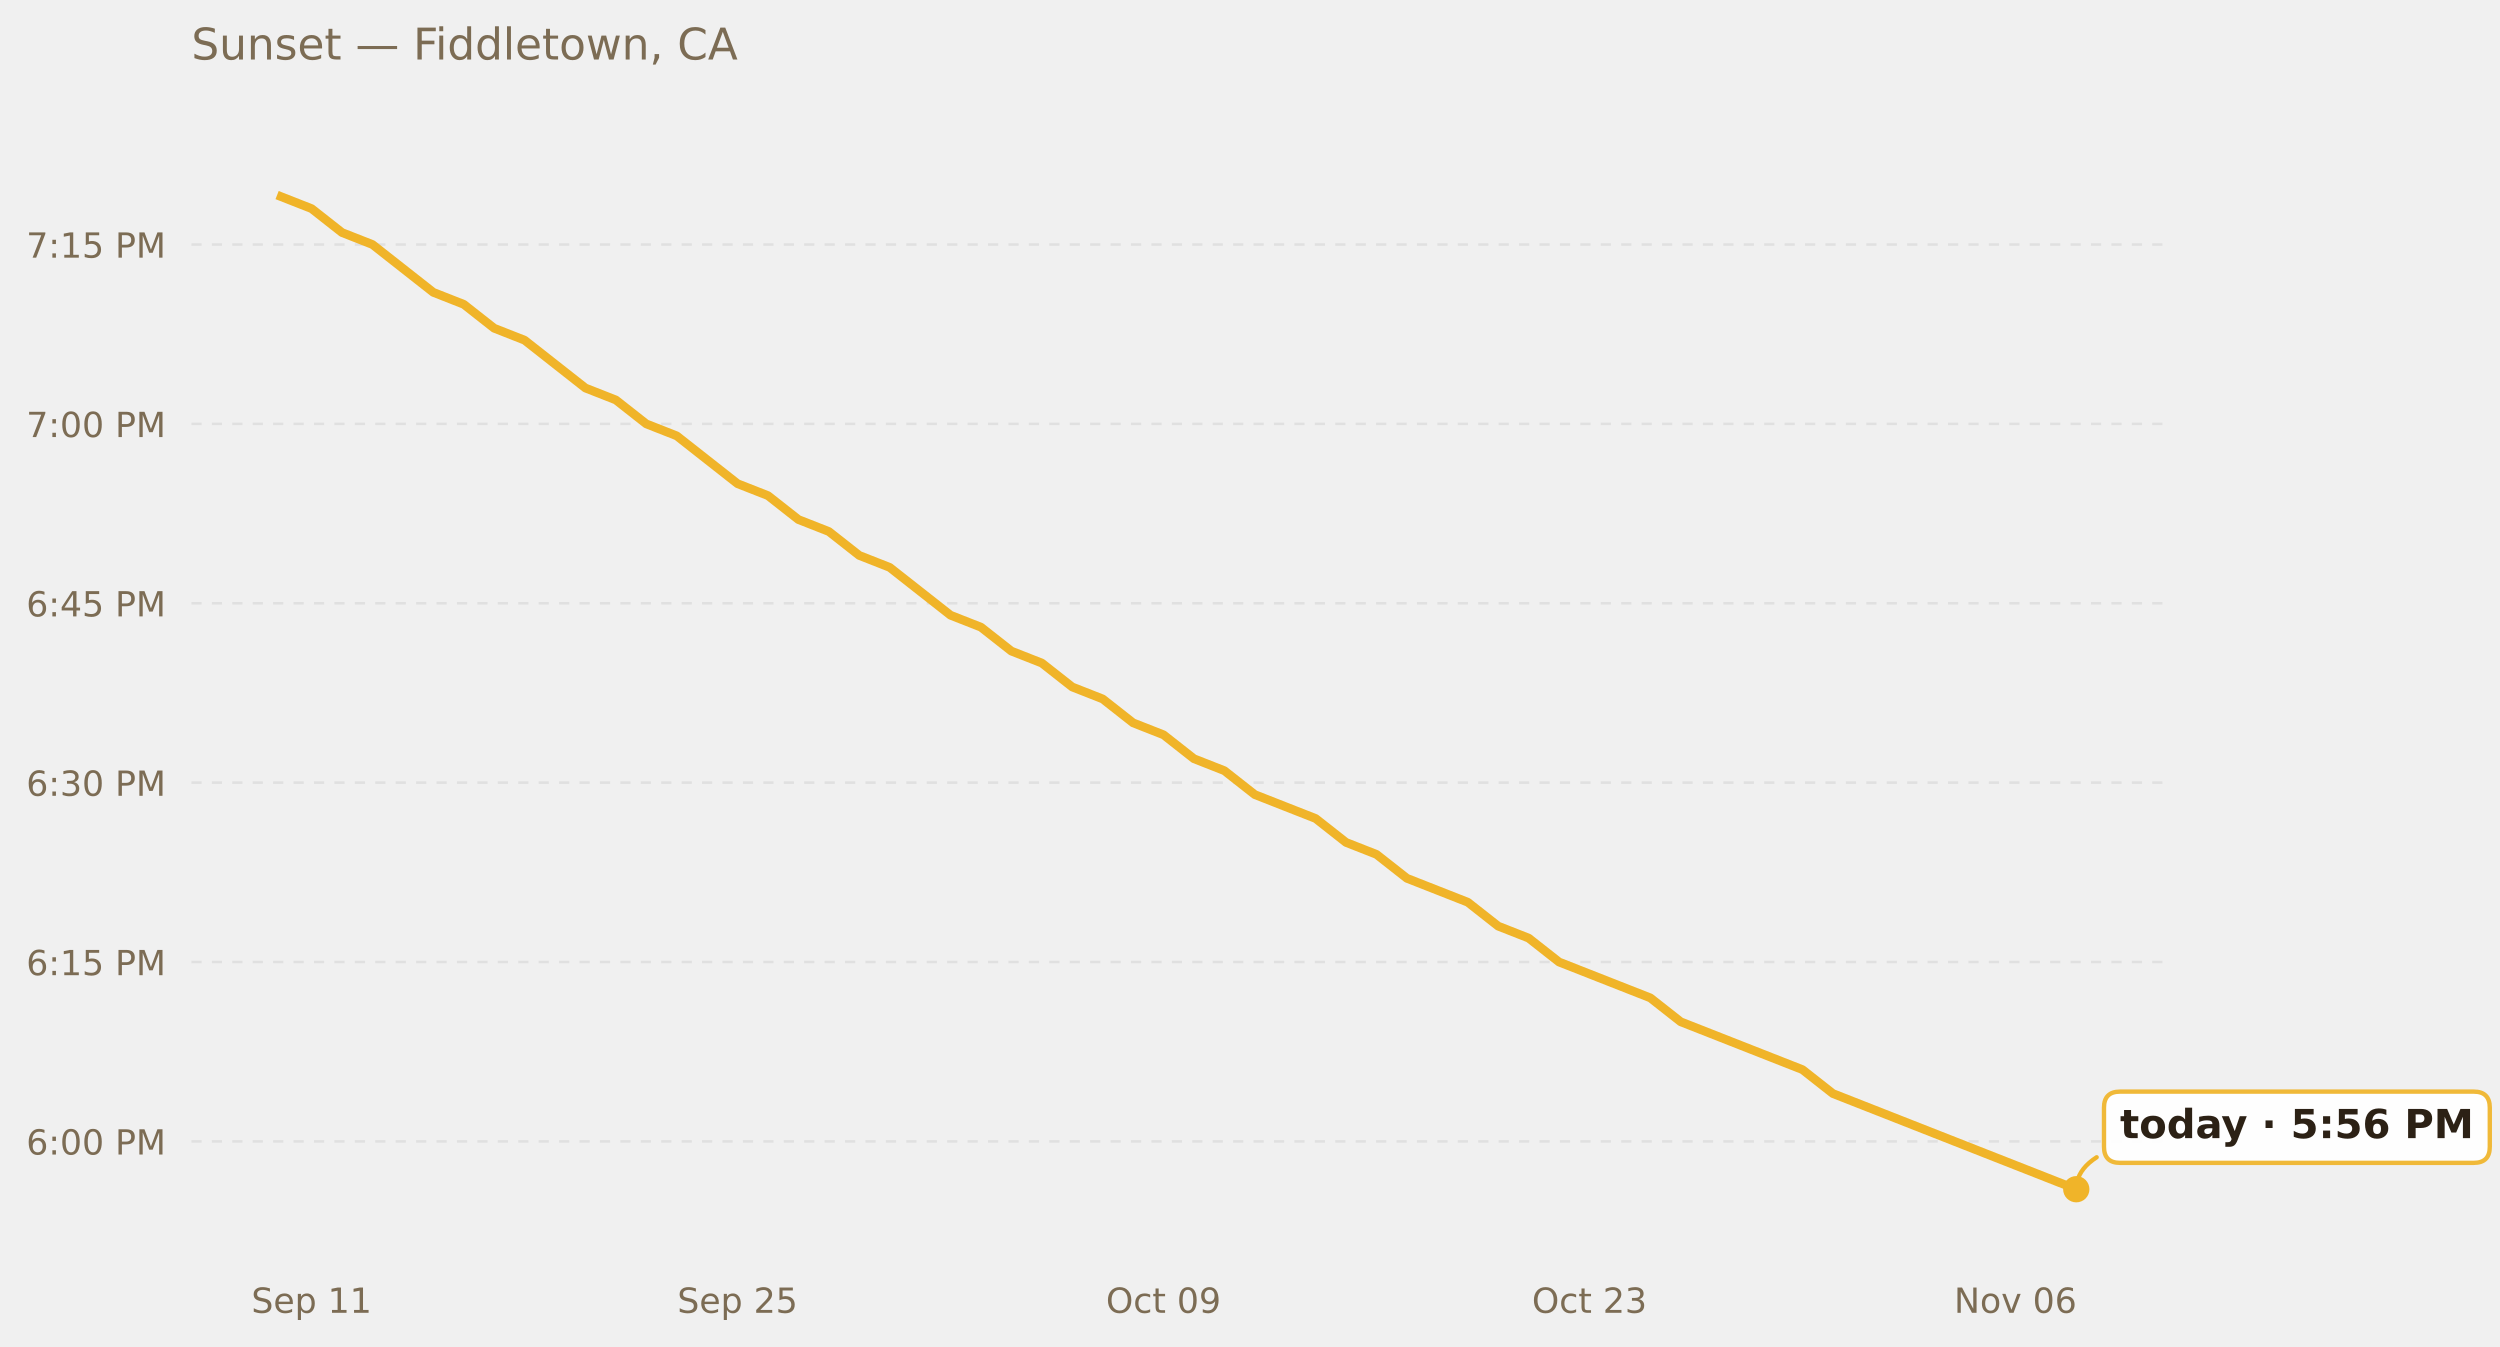
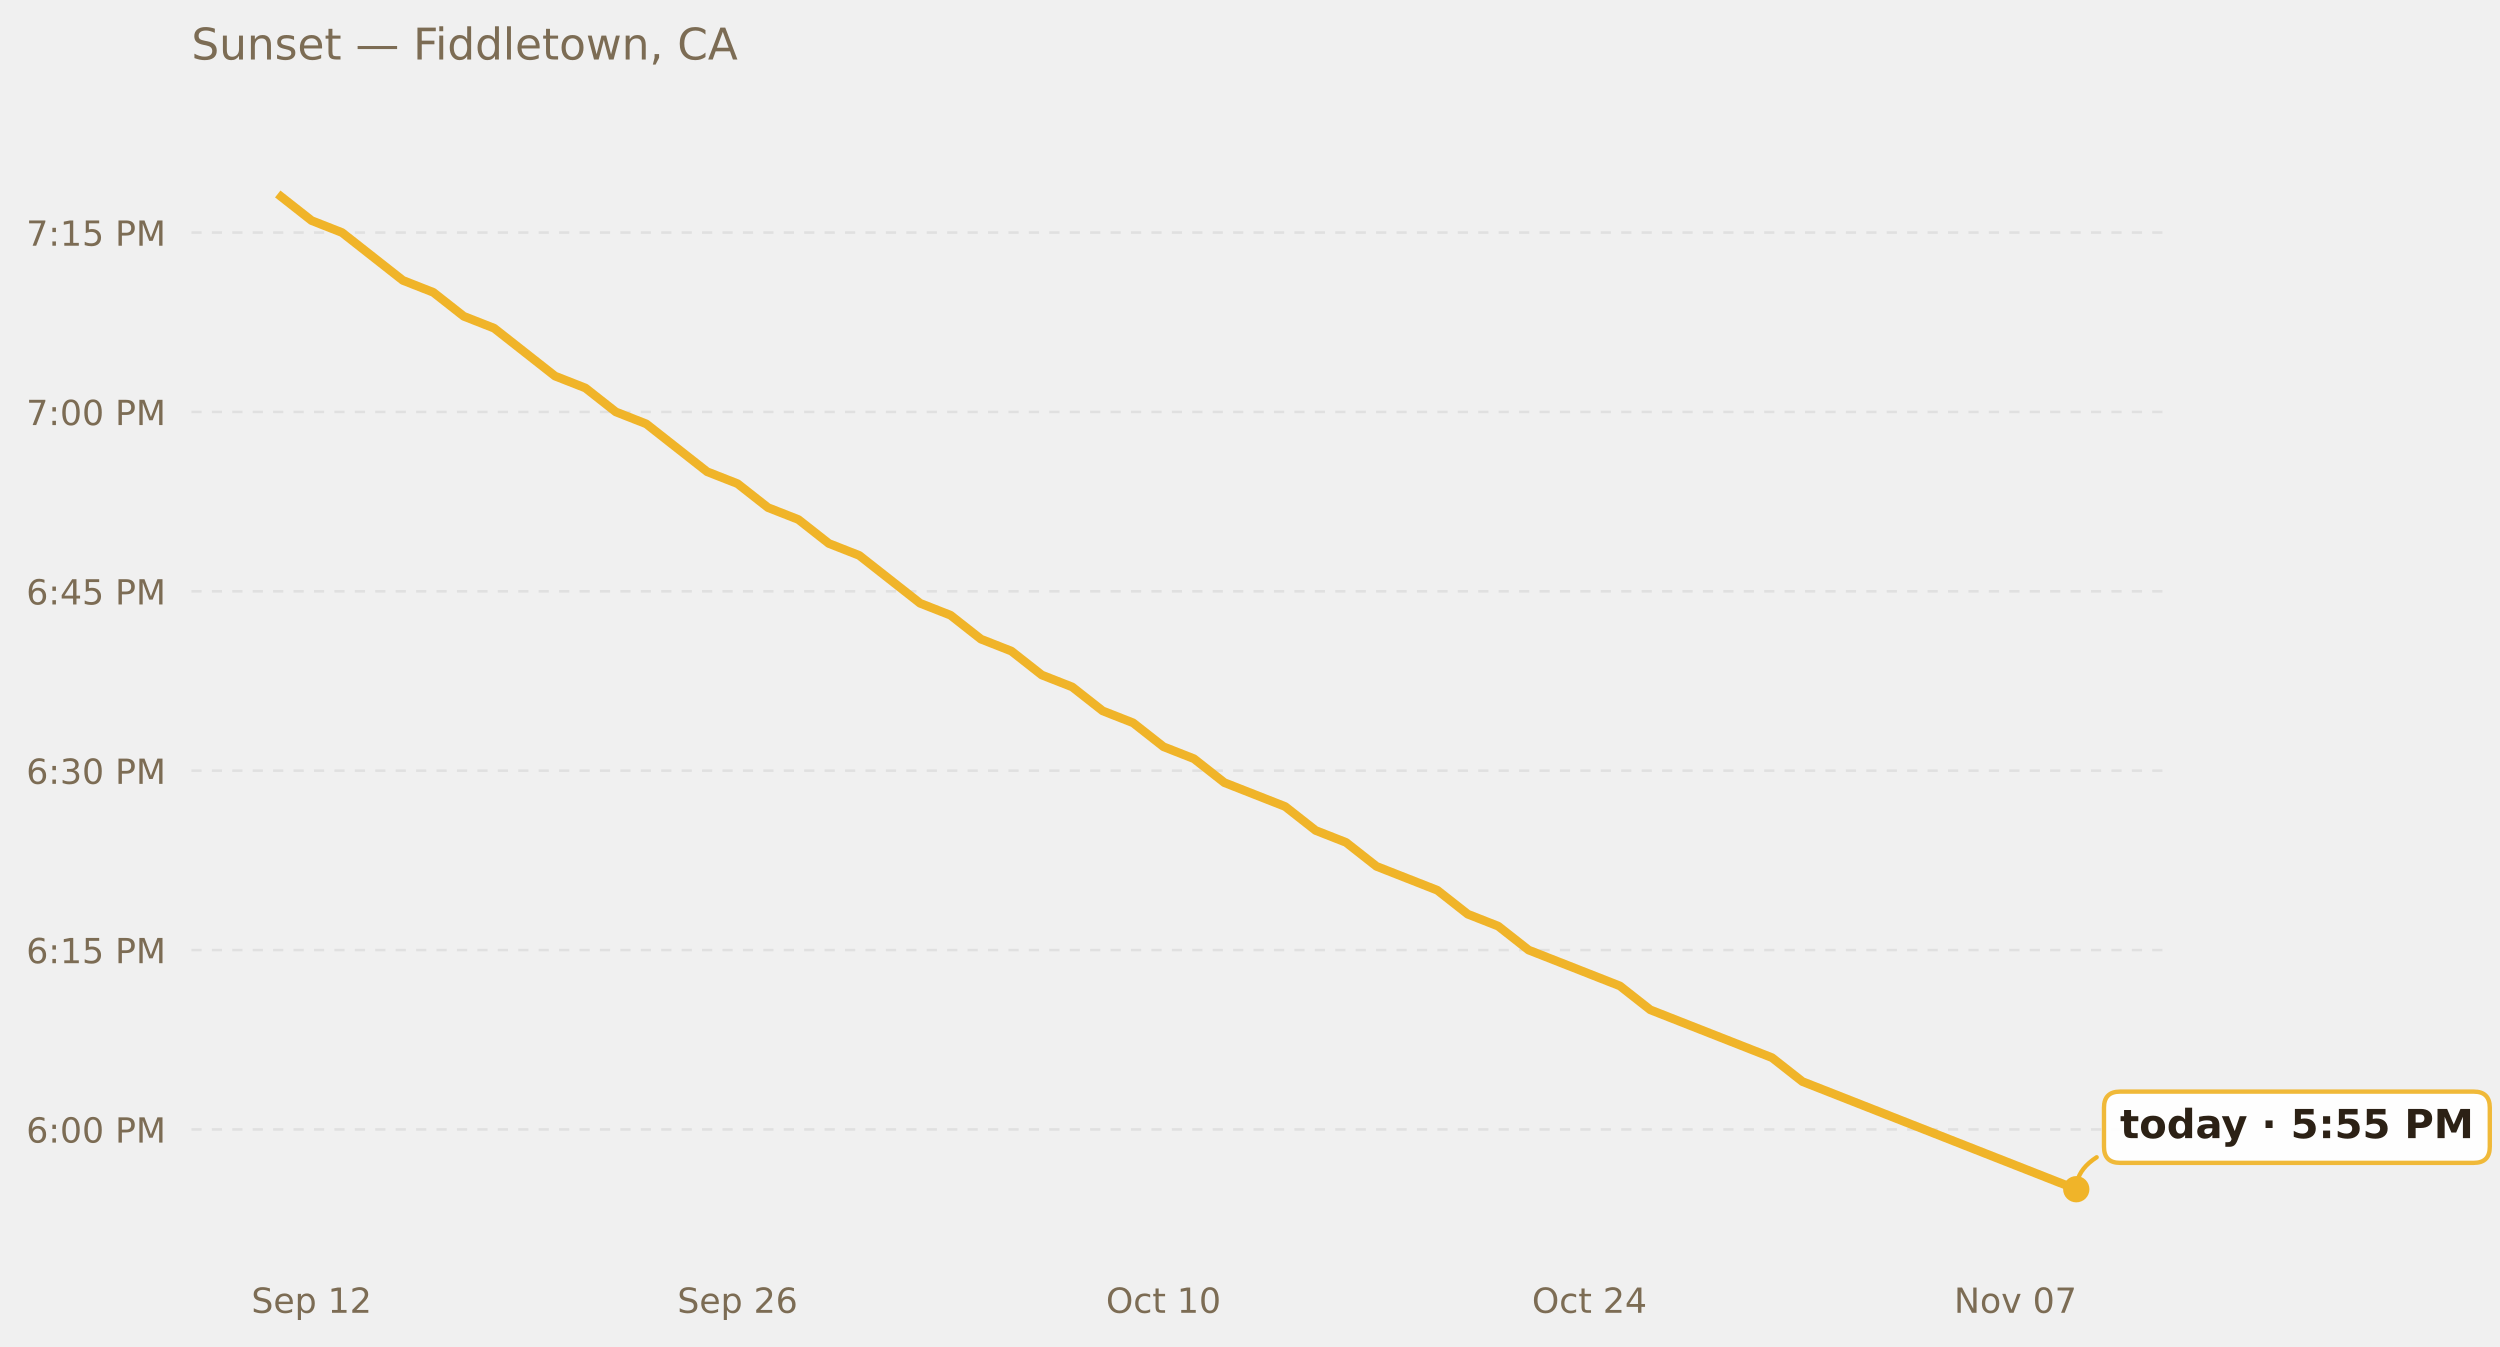
<svg xmlns="http://www.w3.org/2000/svg" xmlns:xlink="http://www.w3.org/1999/xlink" width="685.423pt" height="369.112pt" viewBox="0 0 685.423 369.112" version="1.1">
  <defs>
    <style type="text/css">*{stroke-linejoin: round; stroke-linecap: butt}</style>
  </defs>
  <g id="figure_1">
    <g id="patch_1">
      <path d="M 0 369.112  L 685.423 369.112  L 685.423 0  L 0 0  L 0 369.112  z " style="fill: none; opacity: 0" />
    </g>
    <g id="axes_1">
      <g id="patch_2">
        <path d="M 52.478 345.718  L 593.858 345.718  L 593.858 30.318  L 52.478 30.318  L 52.478 345.718  z " style="fill: none" />
      </g>
      <g id="matplotlib.axis_1">
        <g id="xtick_1">
          <g id="text_1">
            <g style="fill: #7c6c54" transform="translate(68.9198 359.9366) scale(0.095 -0.095)">
              <defs>
                <path id="DejaVuSans-53" d="M 3425 4513  L 3425 3897  Q 3066 4069 2747 4153  Q 2428 4238 2131 4238  Q 1616 4238 1336 4038  Q 1056 3838 1056 3469  Q 1056 3159 1242 3001  Q 1428 2844 1947 2747  L 2328 2669  Q 3034 2534 3370 2195  Q 3706 1856 3706 1288  Q 3706 609 3251 259  Q 2797 -91 1919 -91  Q 1588 -91 1214 -16  Q 841 59 441 206  L 441 856  Q 825 641 1194 531  Q 1563 422 1919 422  Q 2459 422 2753 634  Q 3047 847 3047 1241  Q 3047 1584 2836 1778  Q 2625 1972 2144 2069  L 1759 2144  Q 1053 2284 737 2584  Q 422 2884 422 3419  Q 422 4038 858 4394  Q 1294 4750 2059 4750  Q 2388 4750 2728 4690  Q 3069 4631 3425 4513  z " transform="scale(0.015625)" />
                <path id="DejaVuSans-65" d="M 3597 1894  L 3597 1613  L 953 1613  Q 991 1019 1311 708  Q 1631 397 2203 397  Q 2534 397 2845 478  Q 3156 559 3463 722  L 3463 178  Q 3153 47 2828 -22  Q 2503 -91 2169 -91  Q 1331 -91 842 396  Q 353 884 353 1716  Q 353 2575 817 3079  Q 1281 3584 2069 3584  Q 2775 3584 3186 3129  Q 3597 2675 3597 1894  z M 3022 2063  Q 3016 2534 2758 2815  Q 2500 3097 2075 3097  Q 1594 3097 1305 2825  Q 1016 2553 972 2059  L 3022 2063  z " transform="scale(0.015625)" />
                <path id="DejaVuSans-70" d="M 1159 525  L 1159 -1331  L 581 -1331  L 581 3500  L 1159 3500  L 1159 2969  Q 1341 3281 1617 3432  Q 1894 3584 2278 3584  Q 2916 3584 3314 3078  Q 3713 2572 3713 1747  Q 3713 922 3314 415  Q 2916 -91 2278 -91  Q 1894 -91 1617 61  Q 1341 213 1159 525  z M 3116 1747  Q 3116 2381 2855 2742  Q 2594 3103 2138 3103  Q 1681 3103 1420 2742  Q 1159 2381 1159 1747  Q 1159 1113 1420 752  Q 1681 391 2138 391  Q 2594 391 2855 752  Q 3116 1113 3116 1747  z " transform="scale(0.015625)" />
                <path id="DejaVuSans-20" transform="scale(0.015625)" />
                <path id="DejaVuSans-31" d="M 794 531  L 1825 531  L 1825 4091  L 703 3866  L 703 4441  L 1819 4666  L 2450 4666  L 2450 531  L 3481 531  L 3481 0  L 794 0  L 794 531  z " transform="scale(0.015625)" />
+                 <path id="DejaVuSans-32" d="M 1228 531  L 3431 531  L 3431 0  L 469 0  L 469 531  Q 828 903 1448 1529  Q 2069 2156 2228 2338  Q 2531 2678 2651 2914  Q 2772 3150 2772 3378  Q 2772 3750 2511 3984  Q 2250 4219 1831 4219  Q 1534 4219 1204 4116  Q 875 4013 500 3803  L 500 4441  Q 881 4594 1212 4672  Q 1544 4750 1819 4750  Q 2544 4750 2975 4387  Q 3406 4025 3406 3419  Q 3406 3131 3298 2873  Q 3191 2616 2906 2266  Q 2828 2175 2409 1742  Q 1991 1309 1228 531  z " transform="scale(0.015625)" />
              </defs>
              <use xlink:href="#DejaVuSans-53" />
              <use xlink:href="#DejaVuSans-65" x="63.477" />
              <use xlink:href="#DejaVuSans-70" x="125" />
              <use xlink:href="#DejaVuSans-20" x="188.477" />
              <use xlink:href="#DejaVuSans-31" x="220.264" />
-               <use xlink:href="#DejaVuSans-31" x="283.887" />
+               <use xlink:href="#DejaVuSans-32" x="283.887" />
            </g>
          </g>
        </g>
        <g id="xtick_2">
          <g id="text_2">
            <g style="fill: #7c6c54" transform="translate(185.7045 359.9366) scale(0.095 -0.095)">
              <defs>
-                 <path id="DejaVuSans-32" d="M 1228 531  L 3431 531  L 3431 0  L 469 0  L 469 531  Q 828 903 1448 1529  Q 2069 2156 2228 2338  Q 2531 2678 2651 2914  Q 2772 3150 2772 3378  Q 2772 3750 2511 3984  Q 2250 4219 1831 4219  Q 1534 4219 1204 4116  Q 875 4013 500 3803  L 500 4441  Q 881 4594 1212 4672  Q 1544 4750 1819 4750  Q 2544 4750 2975 4387  Q 3406 4025 3406 3419  Q 3406 3131 3298 2873  Q 3191 2616 2906 2266  Q 2828 2175 2409 1742  Q 1991 1309 1228 531  z " transform="scale(0.015625)" />
-                 <path id="DejaVuSans-35" d="M 691 4666  L 3169 4666  L 3169 4134  L 1269 4134  L 1269 2991  Q 1406 3038 1543 3061  Q 1681 3084 1819 3084  Q 2600 3084 3056 2656  Q 3513 2228 3513 1497  Q 3513 744 3044 326  Q 2575 -91 1722 -91  Q 1428 -91 1123 -41  Q 819 9 494 109  L 494 744  Q 775 591 1075 516  Q 1375 441 1709 441  Q 2250 441 2565 725  Q 2881 1009 2881 1497  Q 2881 1984 2565 2268  Q 2250 2553 1709 2553  Q 1456 2553 1204 2497  Q 953 2441 691 2322  L 691 4666  z " transform="scale(0.015625)" />
+                 <path id="DejaVuSans-36" d="M 2113 2584  Q 1688 2584 1439 2293  Q 1191 2003 1191 1497  Q 1191 994 1439 701  Q 1688 409 2113 409  Q 2538 409 2786 701  Q 3034 994 3034 1497  Q 3034 2003 2786 2293  Q 2538 2584 2113 2584  z M 3366 4563  L 3366 3988  Q 3128 4100 2886 4159  Q 2644 4219 2406 4219  Q 1781 4219 1451 3797  Q 1122 3375 1075 2522  Q 1259 2794 1537 2939  Q 1816 3084 2150 3084  Q 2853 3084 3261 2657  Q 3669 2231 3669 1497  Q 3669 778 3244 343  Q 2819 -91 2113 -91  Q 1303 -91 875 529  Q 447 1150 447 2328  Q 447 3434 972 4092  Q 1497 4750 2381 4750  Q 2619 4750 2861 4703  Q 3103 4656 3366 4563  z " transform="scale(0.015625)" />
              </defs>
              <use xlink:href="#DejaVuSans-53" />
              <use xlink:href="#DejaVuSans-65" x="63.477" />
              <use xlink:href="#DejaVuSans-70" x="125" />
              <use xlink:href="#DejaVuSans-20" x="188.477" />
              <use xlink:href="#DejaVuSans-32" x="220.264" />
-               <use xlink:href="#DejaVuSans-35" x="283.887" />
+               <use xlink:href="#DejaVuSans-36" x="283.887" />
            </g>
          </g>
        </g>
        <g id="xtick_3">
          <g id="text_3">
            <g style="fill: #7c6c54" transform="translate(303.2298 359.9366) scale(0.095 -0.095)">
              <defs>
                <path id="DejaVuSans-4f" d="M 2522 4238  Q 1834 4238 1429 3725  Q 1025 3213 1025 2328  Q 1025 1447 1429 934  Q 1834 422 2522 422  Q 3209 422 3611 934  Q 4013 1447 4013 2328  Q 4013 3213 3611 3725  Q 3209 4238 2522 4238  z M 2522 4750  Q 3503 4750 4090 4092  Q 4678 3434 4678 2328  Q 4678 1225 4090 567  Q 3503 -91 2522 -91  Q 1538 -91 948 565  Q 359 1222 359 2328  Q 359 3434 948 4092  Q 1538 4750 2522 4750  z " transform="scale(0.015625)" />
                <path id="DejaVuSans-63" d="M 3122 3366  L 3122 2828  Q 2878 2963 2633 3030  Q 2388 3097 2138 3097  Q 1578 3097 1268 2742  Q 959 2388 959 1747  Q 959 1106 1268 751  Q 1578 397 2138 397  Q 2388 397 2633 464  Q 2878 531 3122 666  L 3122 134  Q 2881 22 2623 -34  Q 2366 -91 2075 -91  Q 1284 -91 818 406  Q 353 903 353 1747  Q 353 2603 823 3093  Q 1294 3584 2113 3584  Q 2378 3584 2631 3529  Q 2884 3475 3122 3366  z " transform="scale(0.015625)" />
                <path id="DejaVuSans-74" d="M 1172 4494  L 1172 3500  L 2356 3500  L 2356 3053  L 1172 3053  L 1172 1153  Q 1172 725 1289 603  Q 1406 481 1766 481  L 2356 481  L 2356 0  L 1766 0  Q 1100 0 847 248  Q 594 497 594 1153  L 594 3053  L 172 3053  L 172 3500  L 594 3500  L 594 4494  L 1172 4494  z " transform="scale(0.015625)" />
                <path id="DejaVuSans-30" d="M 2034 4250  Q 1547 4250 1301 3770  Q 1056 3291 1056 2328  Q 1056 1369 1301 889  Q 1547 409 2034 409  Q 2525 409 2770 889  Q 3016 1369 3016 2328  Q 3016 3291 2770 3770  Q 2525 4250 2034 4250  z M 2034 4750  Q 2819 4750 3233 4129  Q 3647 3509 3647 2328  Q 3647 1150 3233 529  Q 2819 -91 2034 -91  Q 1250 -91 836 529  Q 422 1150 422 2328  Q 422 3509 836 4129  Q 1250 4750 2034 4750  z " transform="scale(0.015625)" />
-                 <path id="DejaVuSans-39" d="M 703 97  L 703 672  Q 941 559 1184 500  Q 1428 441 1663 441  Q 2288 441 2617 861  Q 2947 1281 2994 2138  Q 2813 1869 2534 1725  Q 2256 1581 1919 1581  Q 1219 1581 811 2004  Q 403 2428 403 3163  Q 403 3881 828 4315  Q 1253 4750 1959 4750  Q 2769 4750 3195 4129  Q 3622 3509 3622 2328  Q 3622 1225 3098 567  Q 2575 -91 1691 -91  Q 1453 -91 1209 -44  Q 966 3 703 97  z M 1959 2075  Q 2384 2075 2632 2365  Q 2881 2656 2881 3163  Q 2881 3666 2632 3958  Q 2384 4250 1959 4250  Q 1534 4250 1286 3958  Q 1038 3666 1038 3163  Q 1038 2656 1286 2365  Q 1534 2075 1959 2075  z " transform="scale(0.015625)" />
              </defs>
              <use xlink:href="#DejaVuSans-4f" />
              <use xlink:href="#DejaVuSans-63" x="78.711" />
              <use xlink:href="#DejaVuSans-74" x="133.691" />
              <use xlink:href="#DejaVuSans-20" x="172.9" />
-               <use xlink:href="#DejaVuSans-30" x="204.688" />
-               <use xlink:href="#DejaVuSans-39" x="268.311" />
+               <use xlink:href="#DejaVuSans-31" x="204.688" />
+               <use xlink:href="#DejaVuSans-30" x="268.311" />
            </g>
          </g>
        </g>
        <g id="xtick_4">
          <g id="text_4">
            <g style="fill: #7c6c54" transform="translate(420.0145 359.9366) scale(0.095 -0.095)">
              <defs>
-                 <path id="DejaVuSans-33" d="M 2597 2516  Q 3050 2419 3304 2112  Q 3559 1806 3559 1356  Q 3559 666 3084 287  Q 2609 -91 1734 -91  Q 1441 -91 1130 -33  Q 819 25 488 141  L 488 750  Q 750 597 1062 519  Q 1375 441 1716 441  Q 2309 441 2620 675  Q 2931 909 2931 1356  Q 2931 1769 2642 2001  Q 2353 2234 1838 2234  L 1294 2234  L 1294 2753  L 1863 2753  Q 2328 2753 2575 2939  Q 2822 3125 2822 3475  Q 2822 3834 2567 4026  Q 2313 4219 1838 4219  Q 1578 4219 1281 4162  Q 984 4106 628 3988  L 628 4550  Q 988 4650 1302 4700  Q 1616 4750 1894 4750  Q 2613 4750 3031 4423  Q 3450 4097 3450 3541  Q 3450 3153 3228 2886  Q 3006 2619 2597 2516  z " transform="scale(0.015625)" />
+                 <path id="DejaVuSans-34" d="M 2419 4116  L 825 1625  L 2419 1625  L 2419 4116  z M 2253 4666  L 3047 4666  L 3047 1625  L 3713 1625  L 3713 1100  L 3047 1100  L 3047 0  L 2419 0  L 2419 1100  L 313 1100  L 313 1709  L 2253 4666  z " transform="scale(0.015625)" />
              </defs>
              <use xlink:href="#DejaVuSans-4f" />
              <use xlink:href="#DejaVuSans-63" x="78.711" />
              <use xlink:href="#DejaVuSans-74" x="133.691" />
              <use xlink:href="#DejaVuSans-20" x="172.9" />
              <use xlink:href="#DejaVuSans-32" x="204.688" />
-               <use xlink:href="#DejaVuSans-33" x="268.311" />
+               <use xlink:href="#DejaVuSans-34" x="268.311" />
            </g>
          </g>
        </g>
        <g id="xtick_5">
          <g id="text_5">
            <g style="fill: #7c6c54" transform="translate(535.7408 359.9366) scale(0.095 -0.095)">
              <defs>
                <path id="DejaVuSans-4e" d="M 628 4666  L 1478 4666  L 3547 763  L 3547 4666  L 4159 4666  L 4159 0  L 3309 0  L 1241 3903  L 1241 0  L 628 0  L 628 4666  z " transform="scale(0.015625)" />
                <path id="DejaVuSans-6f" d="M 1959 3097  Q 1497 3097 1228 2736  Q 959 2375 959 1747  Q 959 1119 1226 758  Q 1494 397 1959 397  Q 2419 397 2687 759  Q 2956 1122 2956 1747  Q 2956 2369 2687 2733  Q 2419 3097 1959 3097  z M 1959 3584  Q 2709 3584 3137 3096  Q 3566 2609 3566 1747  Q 3566 888 3137 398  Q 2709 -91 1959 -91  Q 1206 -91 779 398  Q 353 888 353 1747  Q 353 2609 779 3096  Q 1206 3584 1959 3584  z " transform="scale(0.015625)" />
                <path id="DejaVuSans-76" d="M 191 3500  L 800 3500  L 1894 563  L 2988 3500  L 3597 3500  L 2284 0  L 1503 0  L 191 3500  z " transform="scale(0.015625)" />
-                 <path id="DejaVuSans-36" d="M 2113 2584  Q 1688 2584 1439 2293  Q 1191 2003 1191 1497  Q 1191 994 1439 701  Q 1688 409 2113 409  Q 2538 409 2786 701  Q 3034 994 3034 1497  Q 3034 2003 2786 2293  Q 2538 2584 2113 2584  z M 3366 4563  L 3366 3988  Q 3128 4100 2886 4159  Q 2644 4219 2406 4219  Q 1781 4219 1451 3797  Q 1122 3375 1075 2522  Q 1259 2794 1537 2939  Q 1816 3084 2150 3084  Q 2853 3084 3261 2657  Q 3669 2231 3669 1497  Q 3669 778 3244 343  Q 2819 -91 2113 -91  Q 1303 -91 875 529  Q 447 1150 447 2328  Q 447 3434 972 4092  Q 1497 4750 2381 4750  Q 2619 4750 2861 4703  Q 3103 4656 3366 4563  z " transform="scale(0.015625)" />
+                 <path id="DejaVuSans-37" d="M 525 4666  L 3525 4666  L 3525 4397  L 1831 0  L 1172 0  L 2766 4134  L 525 4134  L 525 4666  z " transform="scale(0.015625)" />
              </defs>
              <use xlink:href="#DejaVuSans-4e" />
              <use xlink:href="#DejaVuSans-6f" x="74.805" />
              <use xlink:href="#DejaVuSans-76" x="135.986" />
              <use xlink:href="#DejaVuSans-20" x="195.166" />
              <use xlink:href="#DejaVuSans-30" x="226.953" />
-               <use xlink:href="#DejaVuSans-36" x="290.576" />
+               <use xlink:href="#DejaVuSans-37" x="290.576" />
            </g>
          </g>
        </g>
      </g>
      <g id="matplotlib.axis_2">
        <g id="ytick_1">
          <g id="line2d_1">
-             <path d="M 52.478 312.932  L 593.858 312.932  " clip-path="url(#pd963c66793)" style="fill: none; stroke-dasharray: 2.8,2.8; stroke-dashoffset: 0; stroke: #e0e0e0; stroke-width: 0.7" />
+             <path d="M 52.478 309.654  L 593.858 309.654  " clip-path="url(#p677f44a9c8)" style="fill: none; stroke-dasharray: 2.8,2.8; stroke-dashoffset: 0; stroke: #e0e0e0; stroke-width: 0.7" />
          </g>
          <g id="text_6">
-             <g style="fill: #7c6c54" transform="translate(7.2 316.5415) scale(0.095 -0.095)">
+             <g style="fill: #7c6c54" transform="translate(7.2 313.2629) scale(0.095 -0.095)">
              <defs>
                <path id="DejaVuSans-3a" d="M 750 794  L 1409 794  L 1409 0  L 750 0  L 750 794  z M 750 3309  L 1409 3309  L 1409 2516  L 750 2516  L 750 3309  z " transform="scale(0.015625)" />
                <path id="DejaVuSans-50" d="M 1259 4147  L 1259 2394  L 2053 2394  Q 2494 2394 2734 2622  Q 2975 2850 2975 3272  Q 2975 3691 2734 3919  Q 2494 4147 2053 4147  L 1259 4147  z M 628 4666  L 2053 4666  Q 2838 4666 3239 4311  Q 3641 3956 3641 3272  Q 3641 2581 3239 2228  Q 2838 1875 2053 1875  L 1259 1875  L 1259 0  L 628 0  L 628 4666  z " transform="scale(0.015625)" />
                <path id="DejaVuSans-4d" d="M 628 4666  L 1569 4666  L 2759 1491  L 3956 4666  L 4897 4666  L 4897 0  L 4281 0  L 4281 4097  L 3078 897  L 2444 897  L 1241 4097  L 1241 0  L 628 0  L 628 4666  z " transform="scale(0.015625)" />
              </defs>
              <use xlink:href="#DejaVuSans-36" />
              <use xlink:href="#DejaVuSans-3a" x="63.623" />
              <use xlink:href="#DejaVuSans-30" x="97.314" />
              <use xlink:href="#DejaVuSans-30" x="160.938" />
              <use xlink:href="#DejaVuSans-20" x="224.561" />
              <use xlink:href="#DejaVuSans-50" x="256.348" />
              <use xlink:href="#DejaVuSans-4d" x="316.65" />
            </g>
          </g>
        </g>
        <g id="ytick_2">
          <g id="line2d_2">
-             <path d="M 52.478 263.753  L 593.858 263.753  " clip-path="url(#pd963c66793)" style="fill: none; stroke-dasharray: 2.8,2.8; stroke-dashoffset: 0; stroke: #e0e0e0; stroke-width: 0.7" />
+             <path d="M 52.478 260.475  L 593.858 260.475  " clip-path="url(#p677f44a9c8)" style="fill: none; stroke-dasharray: 2.8,2.8; stroke-dashoffset: 0; stroke: #e0e0e0; stroke-width: 0.7" />
          </g>
          <g id="text_7">
-             <g style="fill: #7c6c54" transform="translate(7.2 267.3627) scale(0.095 -0.095)">
+             <g style="fill: #7c6c54" transform="translate(7.2 264.0841) scale(0.095 -0.095)">
+               <defs>
+                 <path id="DejaVuSans-35" d="M 691 4666  L 3169 4666  L 3169 4134  L 1269 4134  L 1269 2991  Q 1406 3038 1543 3061  Q 1681 3084 1819 3084  Q 2600 3084 3056 2656  Q 3513 2228 3513 1497  Q 3513 744 3044 326  Q 2575 -91 1722 -91  Q 1428 -91 1123 -41  Q 819 9 494 109  L 494 744  Q 775 591 1075 516  Q 1375 441 1709 441  Q 2250 441 2565 725  Q 2881 1009 2881 1497  Q 2881 1984 2565 2268  Q 2250 2553 1709 2553  Q 1456 2553 1204 2497  Q 953 2441 691 2322  L 691 4666  z " transform="scale(0.015625)" />
+               </defs>
              <use xlink:href="#DejaVuSans-36" />
              <use xlink:href="#DejaVuSans-3a" x="63.623" />
              <use xlink:href="#DejaVuSans-31" x="97.314" />
              <use xlink:href="#DejaVuSans-35" x="160.938" />
              <use xlink:href="#DejaVuSans-20" x="224.561" />
              <use xlink:href="#DejaVuSans-50" x="256.348" />
              <use xlink:href="#DejaVuSans-4d" x="316.65" />
            </g>
          </g>
        </g>
        <g id="ytick_3">
          <g id="line2d_3">
-             <path d="M 52.478 214.575  L 593.858 214.575  " clip-path="url(#pd963c66793)" style="fill: none; stroke-dasharray: 2.8,2.8; stroke-dashoffset: 0; stroke: #e0e0e0; stroke-width: 0.7" />
+             <path d="M 52.478 211.296  L 593.858 211.296  " clip-path="url(#p677f44a9c8)" style="fill: none; stroke-dasharray: 2.8,2.8; stroke-dashoffset: 0; stroke: #e0e0e0; stroke-width: 0.7" />
          </g>
          <g id="text_8">
-             <g style="fill: #7c6c54" transform="translate(7.2 218.1839) scale(0.095 -0.095)">
+             <g style="fill: #7c6c54" transform="translate(7.2 214.9053) scale(0.095 -0.095)">
+               <defs>
+                 <path id="DejaVuSans-33" d="M 2597 2516  Q 3050 2419 3304 2112  Q 3559 1806 3559 1356  Q 3559 666 3084 287  Q 2609 -91 1734 -91  Q 1441 -91 1130 -33  Q 819 25 488 141  L 488 750  Q 750 597 1062 519  Q 1375 441 1716 441  Q 2309 441 2620 675  Q 2931 909 2931 1356  Q 2931 1769 2642 2001  Q 2353 2234 1838 2234  L 1294 2234  L 1294 2753  L 1863 2753  Q 2328 2753 2575 2939  Q 2822 3125 2822 3475  Q 2822 3834 2567 4026  Q 2313 4219 1838 4219  Q 1578 4219 1281 4162  Q 984 4106 628 3988  L 628 4550  Q 988 4650 1302 4700  Q 1616 4750 1894 4750  Q 2613 4750 3031 4423  Q 3450 4097 3450 3541  Q 3450 3153 3228 2886  Q 3006 2619 2597 2516  z " transform="scale(0.015625)" />
+               </defs>
              <use xlink:href="#DejaVuSans-36" />
              <use xlink:href="#DejaVuSans-3a" x="63.623" />
              <use xlink:href="#DejaVuSans-33" x="97.314" />
              <use xlink:href="#DejaVuSans-30" x="160.938" />
              <use xlink:href="#DejaVuSans-20" x="224.561" />
              <use xlink:href="#DejaVuSans-50" x="256.348" />
              <use xlink:href="#DejaVuSans-4d" x="316.65" />
            </g>
          </g>
        </g>
        <g id="ytick_4">
          <g id="line2d_4">
-             <path d="M 52.478 165.396  L 593.858 165.396  " clip-path="url(#pd963c66793)" style="fill: none; stroke-dasharray: 2.8,2.8; stroke-dashoffset: 0; stroke: #e0e0e0; stroke-width: 0.7" />
+             <path d="M 52.478 162.117  L 593.858 162.117  " clip-path="url(#p677f44a9c8)" style="fill: none; stroke-dasharray: 2.8,2.8; stroke-dashoffset: 0; stroke: #e0e0e0; stroke-width: 0.7" />
          </g>
          <g id="text_9">
-             <g style="fill: #7c6c54" transform="translate(7.2 169.0051) scale(0.095 -0.095)">
-               <defs>
-                 <path id="DejaVuSans-34" d="M 2419 4116  L 825 1625  L 2419 1625  L 2419 4116  z M 2253 4666  L 3047 4666  L 3047 1625  L 3713 1625  L 3713 1100  L 3047 1100  L 3047 0  L 2419 0  L 2419 1100  L 313 1100  L 313 1709  L 2253 4666  z " transform="scale(0.015625)" />
-               </defs>
+             <g style="fill: #7c6c54" transform="translate(7.2 165.7266) scale(0.095 -0.095)">
              <use xlink:href="#DejaVuSans-36" />
              <use xlink:href="#DejaVuSans-3a" x="63.623" />
              <use xlink:href="#DejaVuSans-34" x="97.314" />
              <use xlink:href="#DejaVuSans-35" x="160.938" />
              <use xlink:href="#DejaVuSans-20" x="224.561" />
              <use xlink:href="#DejaVuSans-50" x="256.348" />
              <use xlink:href="#DejaVuSans-4d" x="316.65" />
            </g>
          </g>
        </g>
        <g id="ytick_5">
          <g id="line2d_5">
-             <path d="M 52.478 116.217  L 593.858 116.217  " clip-path="url(#pd963c66793)" style="fill: none; stroke-dasharray: 2.8,2.8; stroke-dashoffset: 0; stroke: #e0e0e0; stroke-width: 0.7" />
+             <path d="M 52.478 112.938  L 593.858 112.938  " clip-path="url(#p677f44a9c8)" style="fill: none; stroke-dasharray: 2.8,2.8; stroke-dashoffset: 0; stroke: #e0e0e0; stroke-width: 0.7" />
          </g>
          <g id="text_10">
-             <g style="fill: #7c6c54" transform="translate(7.2 119.8263) scale(0.095 -0.095)">
-               <defs>
-                 <path id="DejaVuSans-37" d="M 525 4666  L 3525 4666  L 3525 4397  L 1831 0  L 1172 0  L 2766 4134  L 525 4134  L 525 4666  z " transform="scale(0.015625)" />
-               </defs>
+             <g style="fill: #7c6c54" transform="translate(7.2 116.5478) scale(0.095 -0.095)">
              <use xlink:href="#DejaVuSans-37" />
              <use xlink:href="#DejaVuSans-3a" x="63.623" />
              <use xlink:href="#DejaVuSans-30" x="97.314" />
              <use xlink:href="#DejaVuSans-30" x="160.938" />
              <use xlink:href="#DejaVuSans-20" x="224.561" />
              <use xlink:href="#DejaVuSans-50" x="256.348" />
              <use xlink:href="#DejaVuSans-4d" x="316.65" />
            </g>
          </g>
        </g>
        <g id="ytick_6">
          <g id="line2d_6">
-             <path d="M 52.478 67.038  L 593.858 67.038  " clip-path="url(#pd963c66793)" style="fill: none; stroke-dasharray: 2.8,2.8; stroke-dashoffset: 0; stroke: #e0e0e0; stroke-width: 0.7" />
+             <path d="M 52.478 63.76  L 593.858 63.76  " clip-path="url(#p677f44a9c8)" style="fill: none; stroke-dasharray: 2.8,2.8; stroke-dashoffset: 0; stroke: #e0e0e0; stroke-width: 0.7" />
          </g>
          <g id="text_11">
-             <g style="fill: #7c6c54" transform="translate(7.2 70.64755) scale(0.095 -0.095)">
+             <g style="fill: #7c6c54" transform="translate(7.2 67.36896) scale(0.095 -0.095)">
              <use xlink:href="#DejaVuSans-37" />
              <use xlink:href="#DejaVuSans-3a" x="63.623" />
              <use xlink:href="#DejaVuSans-31" x="97.314" />
              <use xlink:href="#DejaVuSans-35" x="160.938" />
              <use xlink:href="#DejaVuSans-20" x="224.561" />
              <use xlink:href="#DejaVuSans-50" x="256.348" />
              <use xlink:href="#DejaVuSans-4d" x="316.65" />
            </g>
          </g>
        </g>
      </g>
      <g id="line2d_7">
-         <path d="M 77.086 53.924  L 85.428 57.203  L 93.769 63.76  L 102.111 67.038  L 110.453 73.595  L 118.795 80.153  L 127.136 83.431  L 135.478 89.988  L 143.82 93.267  L 152.162 99.824  L 160.503 106.381  L 168.845 109.66  L 177.187 116.217  L 185.529 119.496  L 193.87 126.053  L 202.212 132.61  L 210.554 135.889  L 218.896 142.446  L 227.237 145.724  L 235.579 152.282  L 243.921 155.56  L 252.263 162.117  L 260.605 168.674  L 268.946 171.953  L 277.288 178.51  L 285.63 181.789  L 293.972 188.346  L 302.313 191.625  L 310.655 198.182  L 318.997 201.46  L 327.339 208.018  L 335.68 211.296  L 344.022 217.853  L 352.364 221.132  L 360.706 224.41  L 369.047 230.968  L 377.389 234.246  L 385.731 240.803  L 394.073 244.082  L 402.414 247.361  L 410.756 253.918  L 419.098 257.196  L 427.44 263.753  L 435.782 267.032  L 444.123 270.311  L 452.465 273.589  L 460.807 280.146  L 469.149 283.425  L 477.49 286.704  L 485.832 289.982  L 494.174 293.261  L 502.516 299.818  L 510.857 303.097  L 519.199 306.375  L 527.541 309.654  L 535.883 312.932  L 544.224 316.211  L 552.566 319.489  L 560.908 322.768  L 569.25 326.047  " clip-path="url(#pd963c66793)" style="fill: none; stroke: #f0b429; stroke-width: 2.4; stroke-linecap: square" />
+         <path d="M 77.086 53.924  L 85.428 60.481  L 93.769 63.76  L 102.111 70.317  L 110.453 76.874  L 118.795 80.153  L 127.136 86.71  L 135.478 89.988  L 143.82 96.546  L 152.162 103.103  L 160.503 106.381  L 168.845 112.938  L 177.187 116.217  L 185.529 122.774  L 193.87 129.331  L 202.212 132.61  L 210.554 139.167  L 218.896 142.446  L 227.237 149.003  L 235.579 152.282  L 243.921 158.839  L 252.263 165.396  L 260.605 168.674  L 268.946 175.232  L 277.288 178.51  L 285.63 185.067  L 293.972 188.346  L 302.313 194.903  L 310.655 198.182  L 318.997 204.739  L 327.339 208.018  L 335.68 214.575  L 344.022 217.853  L 352.364 221.132  L 360.706 227.689  L 369.047 230.968  L 377.389 237.525  L 385.731 240.803  L 394.073 244.082  L 402.414 250.639  L 410.756 253.918  L 419.098 260.475  L 427.44 263.753  L 435.782 267.032  L 444.123 270.311  L 452.465 276.868  L 460.807 280.146  L 469.149 283.425  L 477.49 286.704  L 485.832 289.982  L 494.174 296.539  L 502.516 299.818  L 510.857 303.097  L 519.199 306.375  L 527.541 309.654  L 535.883 312.932  L 544.224 316.211  L 552.566 319.489  L 560.908 322.768  L 569.25 326.047  " clip-path="url(#p677f44a9c8)" style="fill: none; stroke: #f0b429; stroke-width: 2.4; stroke-linecap: square" />
      </g>
      <g id="patch_3">
        <path d="M 574.833 317.29  Q 570.359 320.17 569.47 324.057  " style="fill: none; stroke: #f0b429; stroke-width: 1.2; stroke-linecap: round" />
      </g>
      <g id="text_12">
        <g id="patch_4">
          <path d="M 581.25 318.82  L 678.223 318.82  Q 682.623 318.82 682.623 314.42  L 682.623 303.688  Q 682.623 299.288 678.223 299.288  L 581.25 299.288  Q 576.85 299.288 576.85 303.688  L 576.85 314.42  Q 576.85 318.82 581.25 318.82  z " style="fill: #ffffff; opacity: 0.92; stroke: #f0b429; stroke-width: 1.2; stroke-linejoin: miter" />
        </g>
        <g style="fill: #2c2115" transform="translate(581.2497 312.0466) scale(0.11 -0.11)">
          <defs>
            <path id="DejaVuSans-Bold-74" d="M 1759 4494  L 1759 3500  L 2913 3500  L 2913 2700  L 1759 2700  L 1759 1216  Q 1759 972 1856 886  Q 1953 800 2241 800  L 2816 800  L 2816 0  L 1856 0  Q 1194 0 917 276  Q 641 553 641 1216  L 641 2700  L 84 2700  L 84 3500  L 641 3500  L 641 4494  L 1759 4494  z " transform="scale(0.015625)" />
            <path id="DejaVuSans-Bold-6f" d="M 2203 2784  Q 1831 2784 1636 2517  Q 1441 2250 1441 1747  Q 1441 1244 1636 976  Q 1831 709 2203 709  Q 2569 709 2762 976  Q 2956 1244 2956 1747  Q 2956 2250 2762 2517  Q 2569 2784 2203 2784  z M 2203 3584  Q 3106 3584 3614 3096  Q 4122 2609 4122 1747  Q 4122 884 3614 396  Q 3106 -91 2203 -91  Q 1297 -91 786 396  Q 275 884 275 1747  Q 275 2609 786 3096  Q 1297 3584 2203 3584  z " transform="scale(0.015625)" />
            <path id="DejaVuSans-Bold-64" d="M 2919 2988  L 2919 4863  L 4044 4863  L 4044 0  L 2919 0  L 2919 506  Q 2688 197 2409 53  Q 2131 -91 1766 -91  Q 1119 -91 703 423  Q 288 938 288 1747  Q 288 2556 703 3070  Q 1119 3584 1766 3584  Q 2128 3584 2408 3439  Q 2688 3294 2919 2988  z M 2181 722  Q 2541 722 2730 984  Q 2919 1247 2919 1747  Q 2919 2247 2730 2509  Q 2541 2772 2181 2772  Q 1825 2772 1636 2509  Q 1447 2247 1447 1747  Q 1447 1247 1636 984  Q 1825 722 2181 722  z " transform="scale(0.015625)" />
            <path id="DejaVuSans-Bold-61" d="M 2106 1575  Q 1756 1575 1579 1456  Q 1403 1338 1403 1106  Q 1403 894 1545 773  Q 1688 653 1941 653  Q 2256 653 2472 879  Q 2688 1106 2688 1447  L 2688 1575  L 2106 1575  z M 3816 1997  L 3816 0  L 2688 0  L 2688 519  Q 2463 200 2181 54  Q 1900 -91 1497 -91  Q 953 -91 614 226  Q 275 544 275 1050  Q 275 1666 698 1953  Q 1122 2241 2028 2241  L 2688 2241  L 2688 2328  Q 2688 2594 2478 2717  Q 2269 2841 1825 2841  Q 1466 2841 1156 2769  Q 847 2697 581 2553  L 581 3406  Q 941 3494 1303 3539  Q 1666 3584 2028 3584  Q 2975 3584 3395 3211  Q 3816 2838 3816 1997  z " transform="scale(0.015625)" />
            <path id="DejaVuSans-Bold-79" d="M 78 3500  L 1197 3500  L 2138 1125  L 2938 3500  L 4056 3500  L 2584 -331  Q 2363 -916 2067 -1148  Q 1772 -1381 1288 -1381  L 641 -1381  L 641 -647  L 991 -647  Q 1275 -647 1404 -556  Q 1534 -466 1606 -231  L 1638 -134  L 78 3500  z " transform="scale(0.015625)" />
            <path id="DejaVuSans-Bold-20" transform="scale(0.015625)" />
            <path id="DejaVuSans-Bold-b7" d="M 653 2828  L 1778 2828  L 1778 1619  L 653 1619  L 653 2828  z " transform="scale(0.015625)" />
            <path id="DejaVuSans-Bold-35" d="M 678 4666  L 3669 4666  L 3669 3781  L 1638 3781  L 1638 3059  Q 1775 3097 1914 3117  Q 2053 3138 2203 3138  Q 3056 3138 3531 2711  Q 4006 2284 4006 1522  Q 4006 766 3489 337  Q 2972 -91 2053 -91  Q 1656 -91 1267 -14  Q 878 63 494 219  L 494 1166  Q 875 947 1217 837  Q 1559 728 1863 728  Q 2300 728 2551 942  Q 2803 1156 2803 1522  Q 2803 1891 2551 2103  Q 2300 2316 1863 2316  Q 1603 2316 1309 2248  Q 1016 2181 678 2041  L 678 4666  z " transform="scale(0.015625)" />
            <path id="DejaVuSans-Bold-3a" d="M 716 3500  L 1844 3500  L 1844 2291  L 716 2291  L 716 3500  z M 716 1209  L 1844 1209  L 1844 0  L 716 0  L 716 1209  z " transform="scale(0.015625)" />
-             <path id="DejaVuSans-Bold-36" d="M 2316 2303  Q 2000 2303 1842 2098  Q 1684 1894 1684 1484  Q 1684 1075 1842 870  Q 2000 666 2316 666  Q 2634 666 2792 870  Q 2950 1075 2950 1484  Q 2950 1894 2792 2098  Q 2634 2303 2316 2303  z M 3803 4544  L 3803 3681  Q 3506 3822 3243 3889  Q 2981 3956 2731 3956  Q 2194 3956 1894 3657  Q 1594 3359 1544 2772  Q 1750 2925 1990 3001  Q 2231 3078 2516 3078  Q 3231 3078 3670 2659  Q 4109 2241 4109 1563  Q 4109 813 3618 361  Q 3128 -91 2303 -91  Q 1394 -91 895 523  Q 397 1138 397 2266  Q 397 3422 980 4083  Q 1563 4744 2578 4744  Q 2900 4744 3203 4694  Q 3506 4644 3803 4544  z " transform="scale(0.015625)" />
            <path id="DejaVuSans-Bold-50" d="M 588 4666  L 2584 4666  Q 3475 4666 3951 4270  Q 4428 3875 4428 3144  Q 4428 2409 3951 2014  Q 3475 1619 2584 1619  L 1791 1619  L 1791 0  L 588 0  L 588 4666  z M 1791 3794  L 1791 2491  L 2456 2491  Q 2806 2491 2997 2661  Q 3188 2831 3188 3144  Q 3188 3456 2997 3625  Q 2806 3794 2456 3794  L 1791 3794  z " transform="scale(0.015625)" />
            <path id="DejaVuSans-Bold-4d" d="M 588 4666  L 2119 4666  L 3181 2169  L 4250 4666  L 5778 4666  L 5778 0  L 4641 0  L 4641 3413  L 3566 897  L 2803 897  L 1728 3413  L 1728 0  L 588 0  L 588 4666  z " transform="scale(0.015625)" />
          </defs>
          <use xlink:href="#DejaVuSans-Bold-74" />
          <use xlink:href="#DejaVuSans-Bold-6f" x="47.803" />
          <use xlink:href="#DejaVuSans-Bold-64" x="116.504" />
          <use xlink:href="#DejaVuSans-Bold-61" x="188.086" />
          <use xlink:href="#DejaVuSans-Bold-79" x="252.441" />
          <use xlink:href="#DejaVuSans-Bold-20" x="317.627" />
          <use xlink:href="#DejaVuSans-Bold-b7" x="352.441" />
          <use xlink:href="#DejaVuSans-Bold-20" x="390.43" />
          <use xlink:href="#DejaVuSans-Bold-35" x="425.244" />
          <use xlink:href="#DejaVuSans-Bold-3a" x="494.824" />
          <use xlink:href="#DejaVuSans-Bold-35" x="534.814" />
-           <use xlink:href="#DejaVuSans-Bold-36" x="604.395" />
+           <use xlink:href="#DejaVuSans-Bold-35" x="604.395" />
          <use xlink:href="#DejaVuSans-Bold-20" x="673.975" />
          <use xlink:href="#DejaVuSans-Bold-50" x="708.789" />
          <use xlink:href="#DejaVuSans-Bold-4d" x="782.08" />
        </g>
      </g>
      <g id="text_13">
        <g style="fill: #7c6c54" transform="translate(52.47758 16.31812) scale(0.12 -0.12)">
          <defs>
            <path id="DejaVuSans-75" d="M 544 1381  L 544 3500  L 1119 3500  L 1119 1403  Q 1119 906 1312 657  Q 1506 409 1894 409  Q 2359 409 2629 706  Q 2900 1003 2900 1516  L 2900 3500  L 3475 3500  L 3475 0  L 2900 0  L 2900 538  Q 2691 219 2414 64  Q 2138 -91 1772 -91  Q 1169 -91 856 284  Q 544 659 544 1381  z M 1991 3584  L 1991 3584  z " transform="scale(0.015625)" />
            <path id="DejaVuSans-6e" d="M 3513 2113  L 3513 0  L 2938 0  L 2938 2094  Q 2938 2591 2744 2837  Q 2550 3084 2163 3084  Q 1697 3084 1428 2787  Q 1159 2491 1159 1978  L 1159 0  L 581 0  L 581 3500  L 1159 3500  L 1159 2956  Q 1366 3272 1645 3428  Q 1925 3584 2291 3584  Q 2894 3584 3203 3211  Q 3513 2838 3513 2113  z " transform="scale(0.015625)" />
            <path id="DejaVuSans-73" d="M 2834 3397  L 2834 2853  Q 2591 2978 2328 3040  Q 2066 3103 1784 3103  Q 1356 3103 1142 2972  Q 928 2841 928 2578  Q 928 2378 1081 2264  Q 1234 2150 1697 2047  L 1894 2003  Q 2506 1872 2764 1633  Q 3022 1394 3022 966  Q 3022 478 2636 193  Q 2250 -91 1575 -91  Q 1294 -91 989 -36  Q 684 19 347 128  L 347 722  Q 666 556 975 473  Q 1284 391 1588 391  Q 1994 391 2212 530  Q 2431 669 2431 922  Q 2431 1156 2273 1281  Q 2116 1406 1581 1522  L 1381 1569  Q 847 1681 609 1914  Q 372 2147 372 2553  Q 372 3047 722 3315  Q 1072 3584 1716 3584  Q 2034 3584 2315 3537  Q 2597 3491 2834 3397  z " transform="scale(0.015625)" />
            <path id="DejaVuSans-2014" d="M 313 1978  L 6088 1978  L 6088 1528  L 313 1528  L 313 1978  z " transform="scale(0.015625)" />
            <path id="DejaVuSans-46" d="M 628 4666  L 3309 4666  L 3309 4134  L 1259 4134  L 1259 2759  L 3109 2759  L 3109 2228  L 1259 2228  L 1259 0  L 628 0  L 628 4666  z " transform="scale(0.015625)" />
            <path id="DejaVuSans-69" d="M 603 3500  L 1178 3500  L 1178 0  L 603 0  L 603 3500  z M 603 4863  L 1178 4863  L 1178 4134  L 603 4134  L 603 4863  z " transform="scale(0.015625)" />
            <path id="DejaVuSans-64" d="M 2906 2969  L 2906 4863  L 3481 4863  L 3481 0  L 2906 0  L 2906 525  Q 2725 213 2448 61  Q 2172 -91 1784 -91  Q 1150 -91 751 415  Q 353 922 353 1747  Q 353 2572 751 3078  Q 1150 3584 1784 3584  Q 2172 3584 2448 3432  Q 2725 3281 2906 2969  z M 947 1747  Q 947 1113 1208 752  Q 1469 391 1925 391  Q 2381 391 2643 752  Q 2906 1113 2906 1747  Q 2906 2381 2643 2742  Q 2381 3103 1925 3103  Q 1469 3103 1208 2742  Q 947 2381 947 1747  z " transform="scale(0.015625)" />
            <path id="DejaVuSans-6c" d="M 603 4863  L 1178 4863  L 1178 0  L 603 0  L 603 4863  z " transform="scale(0.015625)" />
            <path id="DejaVuSans-77" d="M 269 3500  L 844 3500  L 1563 769  L 2278 3500  L 2956 3500  L 3675 769  L 4391 3500  L 4966 3500  L 4050 0  L 3372 0  L 2619 2869  L 1863 0  L 1184 0  L 269 3500  z " transform="scale(0.015625)" />
            <path id="DejaVuSans-2c" d="M 750 794  L 1409 794  L 1409 256  L 897 -744  L 494 -744  L 750 256  L 750 794  z " transform="scale(0.015625)" />
            <path id="DejaVuSans-43" d="M 4122 4306  L 4122 3641  Q 3803 3938 3442 4084  Q 3081 4231 2675 4231  Q 1875 4231 1450 3742  Q 1025 3253 1025 2328  Q 1025 1406 1450 917  Q 1875 428 2675 428  Q 3081 428 3442 575  Q 3803 722 4122 1019  L 4122 359  Q 3791 134 3420 21  Q 3050 -91 2638 -91  Q 1578 -91 968 557  Q 359 1206 359 2328  Q 359 3453 968 4101  Q 1578 4750 2638 4750  Q 3056 4750 3426 4639  Q 3797 4528 4122 4306  z " transform="scale(0.015625)" />
            <path id="DejaVuSans-41" d="M 2188 4044  L 1331 1722  L 3047 1722  L 2188 4044  z M 1831 4666  L 2547 4666  L 4325 0  L 3669 0  L 3244 1197  L 1141 1197  L 716 0  L 50 0  L 1831 4666  z " transform="scale(0.015625)" />
          </defs>
          <use xlink:href="#DejaVuSans-53" />
          <use xlink:href="#DejaVuSans-75" x="63.477" />
          <use xlink:href="#DejaVuSans-6e" x="126.855" />
          <use xlink:href="#DejaVuSans-73" x="190.234" />
          <use xlink:href="#DejaVuSans-65" x="242.334" />
          <use xlink:href="#DejaVuSans-74" x="303.857" />
          <use xlink:href="#DejaVuSans-20" x="343.066" />
          <use xlink:href="#DejaVuSans-2014" x="374.854" />
          <use xlink:href="#DejaVuSans-20" x="474.854" />
          <use xlink:href="#DejaVuSans-46" x="506.641" />
          <use xlink:href="#DejaVuSans-69" x="556.91" />
          <use xlink:href="#DejaVuSans-64" x="584.693" />
          <use xlink:href="#DejaVuSans-64" x="648.17" />
          <use xlink:href="#DejaVuSans-6c" x="711.646" />
          <use xlink:href="#DejaVuSans-65" x="739.43" />
          <use xlink:href="#DejaVuSans-74" x="800.953" />
          <use xlink:href="#DejaVuSans-6f" x="840.162" />
          <use xlink:href="#DejaVuSans-77" x="901.344" />
          <use xlink:href="#DejaVuSans-6e" x="983.131" />
          <use xlink:href="#DejaVuSans-2c" x="1046.51" />
          <use xlink:href="#DejaVuSans-20" x="1078.297" />
          <use xlink:href="#DejaVuSans-43" x="1110.084" />
          <use xlink:href="#DejaVuSans-41" x="1179.908" />
        </g>
      </g>
      <g id="PathCollection_1">
        <defs>
-           <path id="m22a00c6d96" d="M 0 3.606  C 0.956 3.606 1.873 3.226 2.55 2.55  C 3.226 1.873 3.606 0.956 3.606 0  C 3.606 -0.956 3.226 -1.873 2.55 -2.55  C 1.873 -3.226 0.956 -3.606 0 -3.606  C -0.956 -3.606 -1.873 -3.226 -2.55 -2.55  C -3.226 -1.873 -3.606 -0.956 -3.606 0  C -3.606 0.956 -3.226 1.873 -2.55 2.55  C -1.873 3.226 -0.956 3.606 0 3.606  z " />
+           <path id="m21c9c24a6e" d="M 0 3.606  C 0.956 3.606 1.873 3.226 2.55 2.55  C 3.226 1.873 3.606 0.956 3.606 0  C 3.606 -0.956 3.226 -1.873 2.55 -2.55  C 1.873 -3.226 0.956 -3.606 0 -3.606  C -0.956 -3.606 -1.873 -3.226 -2.55 -2.55  C -3.226 -1.873 -3.606 -0.956 -3.606 0  C -3.606 0.956 -3.226 1.873 -2.55 2.55  C -1.873 3.226 -0.956 3.606 0 3.606  z " />
        </defs>
-         <g clip-path="url(#pd963c66793)">
-           <use xlink:href="#m22a00c6d96" x="569.25" y="326.047" style="fill: #f0b429" />
+         <g clip-path="url(#p677f44a9c8)">
+           <use xlink:href="#m21c9c24a6e" x="569.25" y="326.047" style="fill: #f0b429" />
        </g>
      </g>
    </g>
  </g>
  <defs>
-     <clipPath id="pd963c66793">
+     <clipPath id="p677f44a9c8">
      <rect x="52.478" y="30.318" width="541.38" height="315.4" />
    </clipPath>
  </defs>
</svg>
